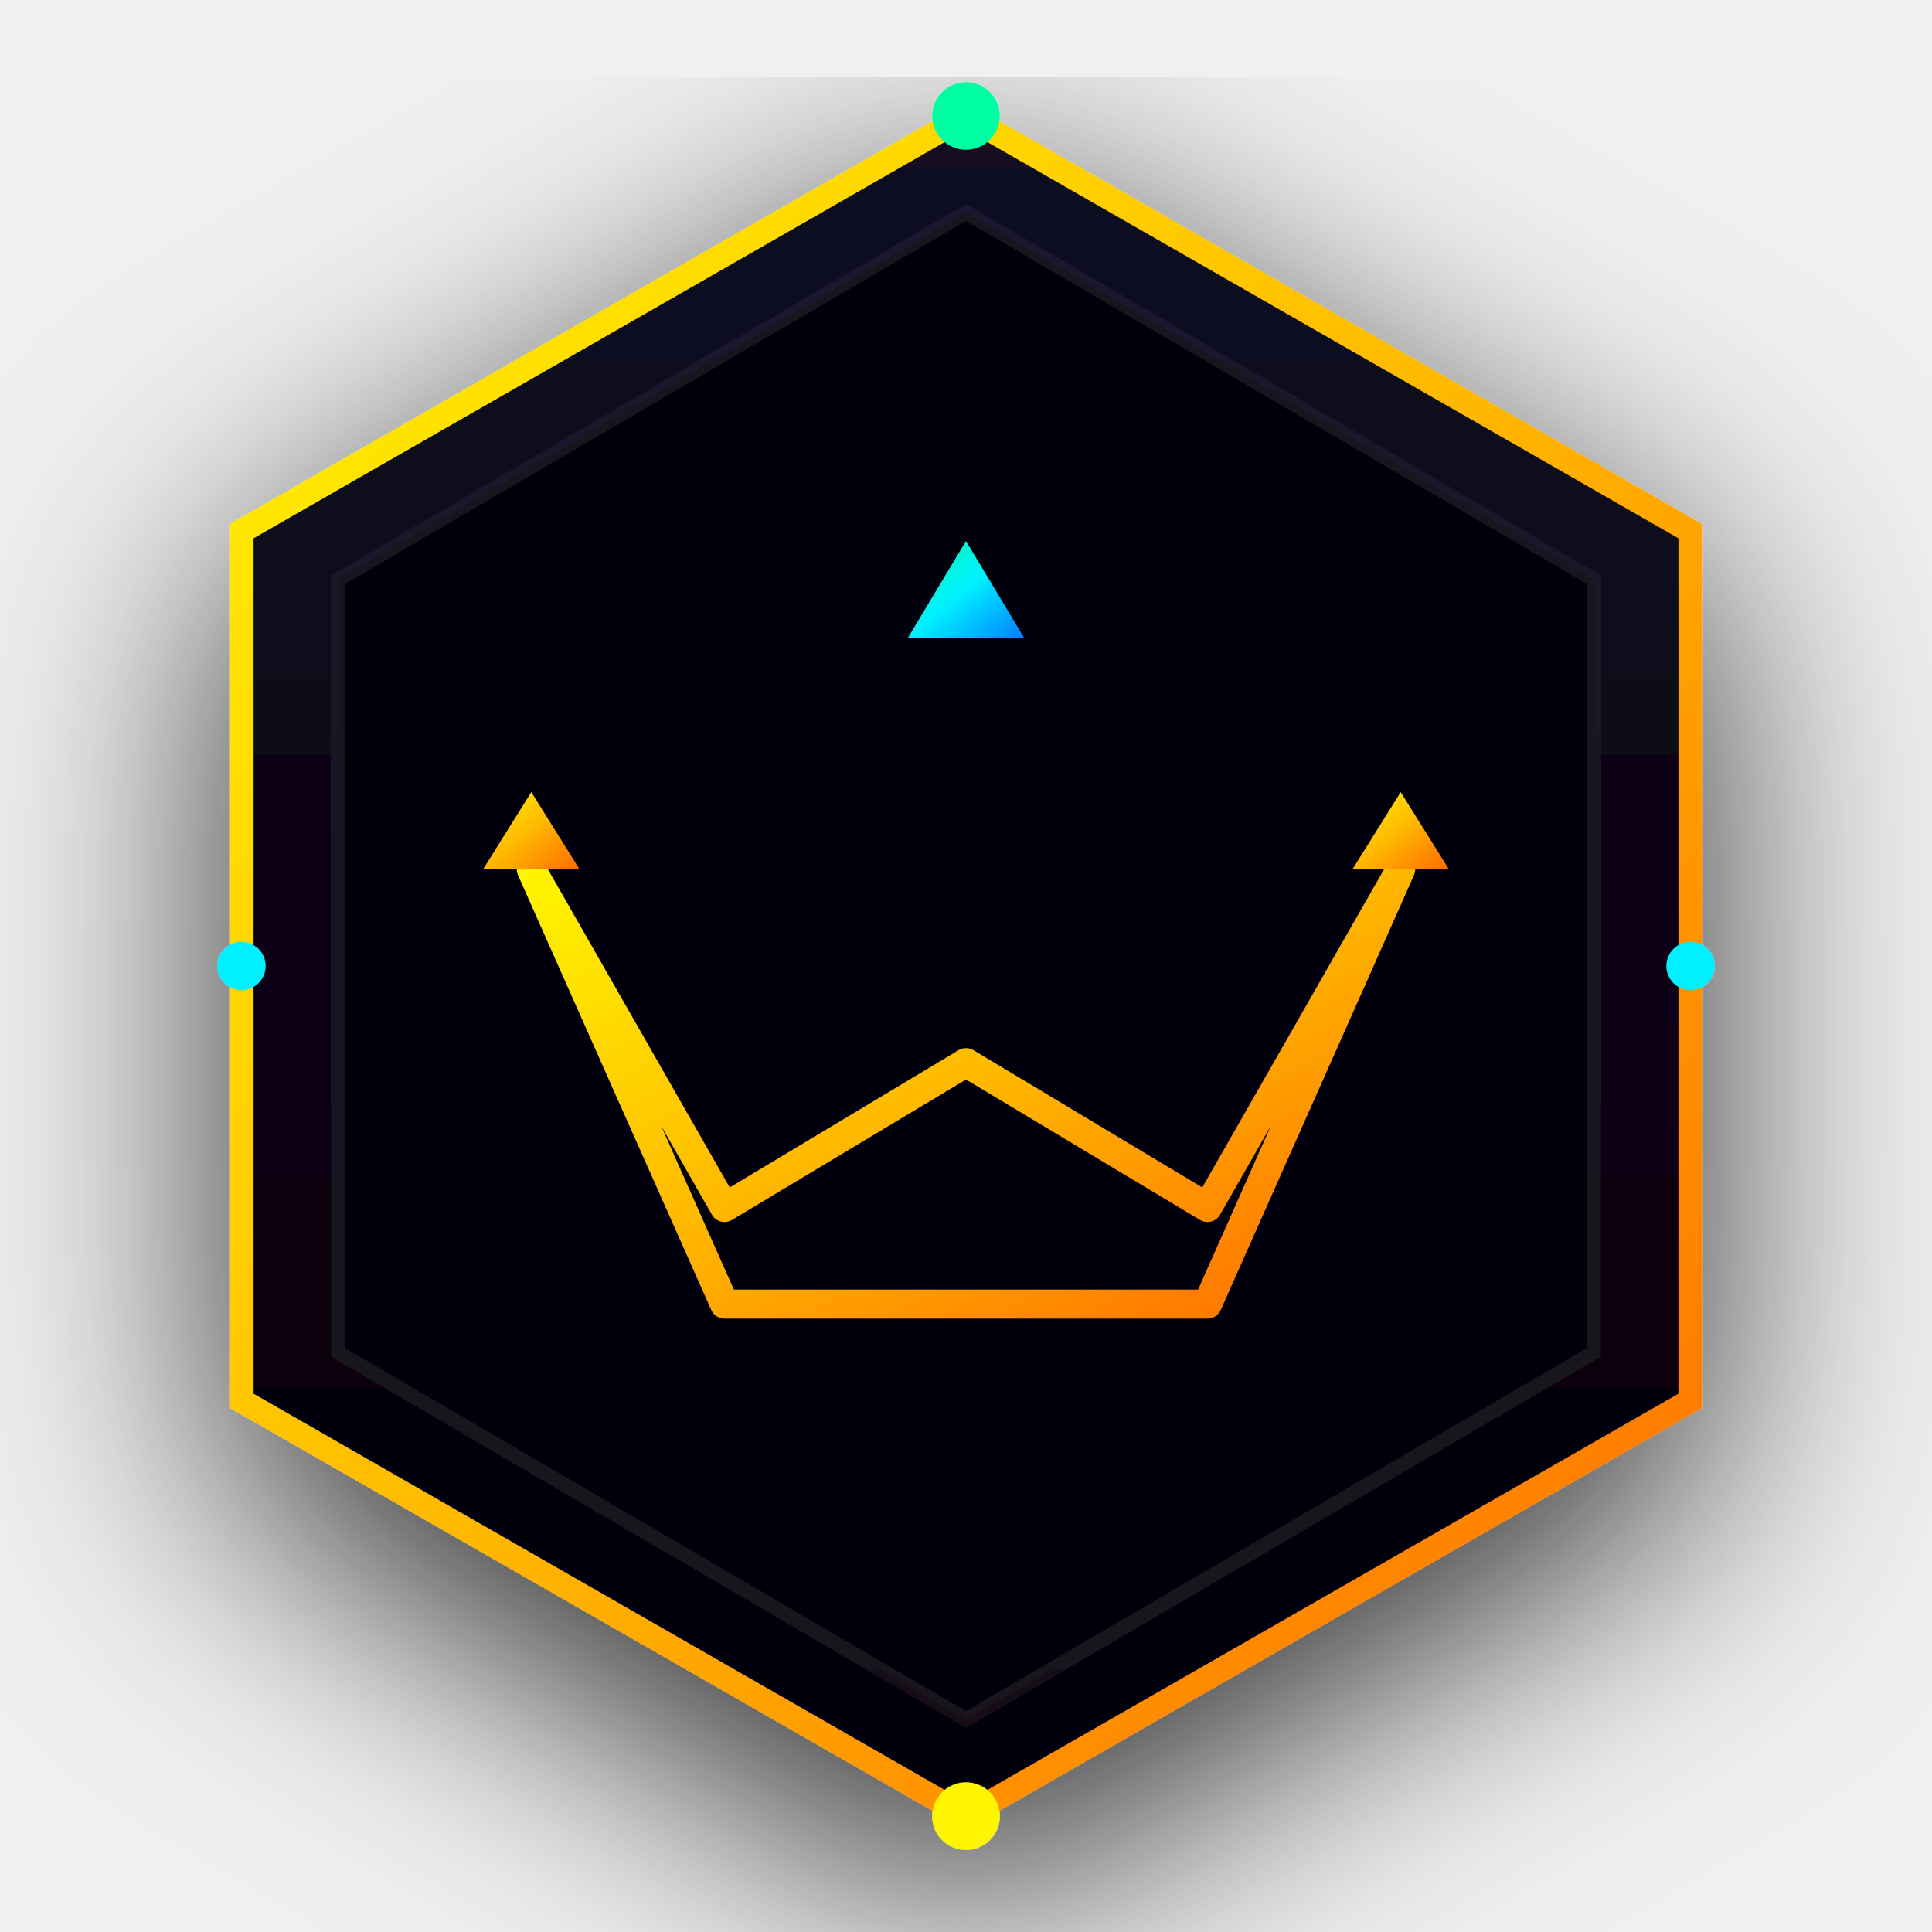
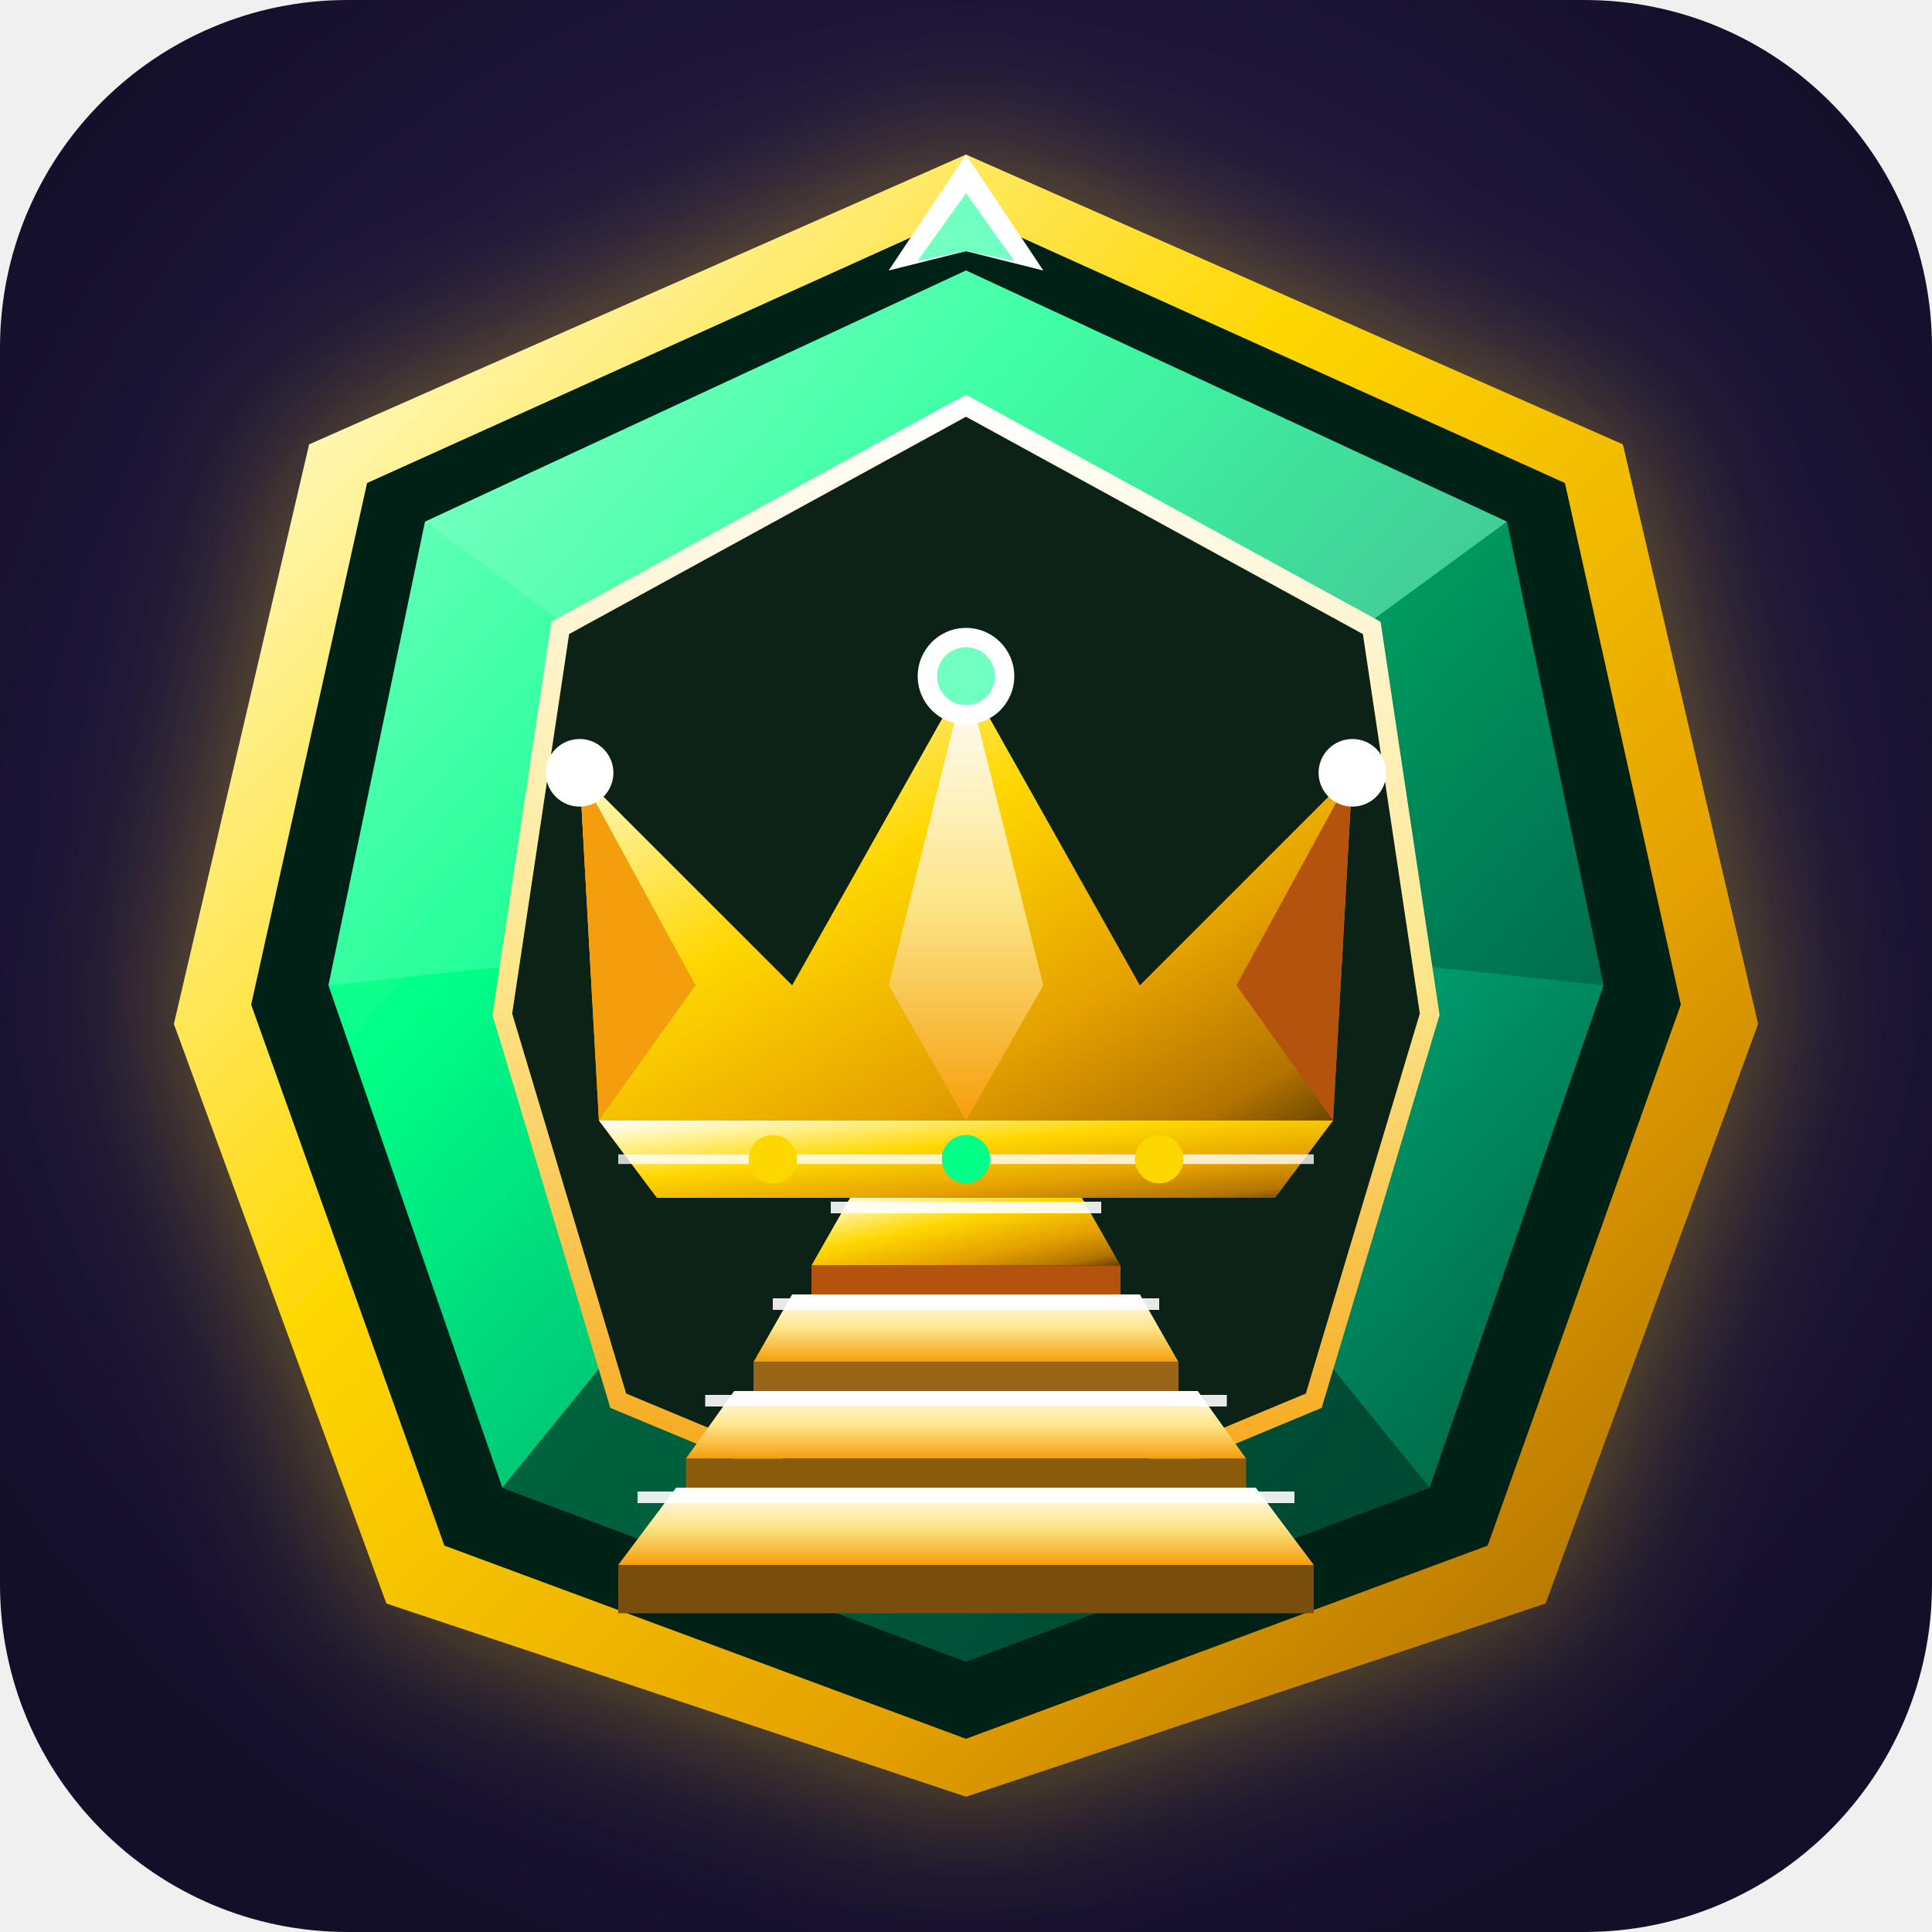
<svg xmlns="http://www.w3.org/2000/svg" viewBox="0 0 200 200" width="100%" height="100%">
  <defs>
-     <linearGradient id="c-gold" x1="0%" y1="0%" x2="100%" y2="100%">
-       <stop offset="0%" stop-color="#FFF500" />
-       <stop offset="50%" stop-color="#FFB800" />
-       <stop offset="100%" stop-color="#FF6B00" />
+     <radialGradient id="mk-soft-bg" cx="50%" cy="45%" r="60%">
+       <stop offset="0%" stop-color="#3b2d66" />
+       <stop offset="50%" stop-color="#241b44" />
+       <stop offset="100%" stop-color="#140f29" />
+     </radialGradient>
+     <linearGradient id="mk-gold-shine" x1="0%" y1="0%" x2="100%" y2="100%">
+       <stop offset="0%" stop-color="#FFFFFF" />
+       <stop offset="15%" stop-color="#FFF4A3" />
+       <stop offset="40%" stop-color="#FFD700" />
+       <stop offset="70%" stop-color="#E5A100" />
+       <stop offset="90%" stop-color="#B37400" />
+       <stop offset="100%" stop-color="#664000" />
    </linearGradient>
-     <linearGradient id="c-neon" x1="0%" y1="0%" x2="100%" y2="100%">
-       <stop offset="0%" stop-color="#00FFA3" />
-       <stop offset="50%" stop-color="#00F0FF" />
-       <stop offset="100%" stop-color="#0080FF" />
+     <linearGradient id="mk-gold-top" x1="0%" y1="100%" x2="0%" y2="0%">
+       <stop offset="0%" stop-color="#F59E0B" />
+       <stop offset="50%" stop-color="#FDE68A" />
+       <stop offset="100%" stop-color="#FFFFFF" />
    </linearGradient>
-     <linearGradient id="c-dark" x1="0%" y1="0%" x2="0%" y2="100%">
-       <stop offset="0%" stop-color="#120B24" />
-       <stop offset="50%" stop-color="#090514" />
-       <stop offset="100%" stop-color="#04020A" />
+     <linearGradient id="mk-emerald-vibrant" x1="0%" y1="0%" x2="100%" y2="100%">
+       <stop offset="0%" stop-color="#72FFC2" />
+       <stop offset="30%" stop-color="#00FF87" />
+       <stop offset="70%" stop-color="#059669" />
+       <stop offset="100%" stop-color="#024D34" />
    </linearGradient>
-     <filter id="c-glow" x="-20%" y="-20%" width="140%" height="140%">
-       <feDropShadow dx="0" dy="0" stdDeviation="6" flood-color="#00FFA3" flood-opacity="0.6" />
-       <feDropShadow dx="0" dy="8" stdDeviation="14" flood-color="#000000" flood-opacity="0.8" />
+     <radialGradient id="mk-emerald-glow" cx="50%" cy="50%" r="50%">
+       <stop offset="0%" stop-color="#00FF87" stop-opacity="0.8" />
+       <stop offset="100%" stop-color="#00FF87" stop-opacity="0" />
+     </radialGradient>
+     <filter id="mk-3d-shadow" x="-30%" y="-30%" width="160%" height="160%">
+       <feDropShadow dx="0" dy="10" stdDeviation="12" flood-color="#000000" flood-opacity="0.6" />
+       <feDropShadow dx="0" dy="0" stdDeviation="8" flood-color="#FFD700" flood-opacity="0.4" />
    </filter>
  </defs>
-   <g filter="url(#c-glow)">
-     <polygon points="100,12 175,55 175,145 100,188 25,145 25,55" fill="url(#c-dark)" stroke="url(#c-gold)" stroke-width="2.5" />
-     <polygon points="100,22 165,60 165,140 100,178 35,140 35,60" fill="#06030E" stroke="rgba(255,255,255,0.06)" stroke-width="1.5" />
-     <line x1="100" y1="22" x2="100" y2="178" stroke="url(#c-neon)" stroke-width="1" opacity="0.3" />
-     <line x1="35" y1="100" x2="165" y2="100" stroke="url(#c-neon)" stroke-width="1" opacity="0.2" />
-     <path d="M55 90 L75 125 L100 110 L125 125 L145 90 L125 135 L75 135 Z" fill="none" stroke="url(#c-gold)" stroke-width="3" stroke-linejoin="round" />
-     <line x1="100" y1="65" x2="100" y2="110" stroke="url(#c-gold)" stroke-width="3" stroke-linecap="round" />
-     <polygon points="100,56 106,66 94,66" fill="url(#c-neon)" />
-     <polygon points="55,82 60,90 50,90" fill="url(#c-gold)" />
-     <polygon points="145,82 150,90 140,90" fill="url(#c-gold)" />
-     <line x1="72" y1="144" x2="128" y2="144" stroke="url(#c-neon)" stroke-width="3.5" stroke-linecap="round" />
-     <line x1="78" y1="154" x2="122" y2="154" stroke="url(#c-neon)" stroke-width="3.5" stroke-linecap="round" />
-     <line x1="84" y1="164" x2="116" y2="164" stroke="url(#c-neon)" stroke-width="3.5" stroke-linecap="round" />
-     <circle cx="100" cy="12" r="3.5" fill="#00FFA3" />
-     <circle cx="100" cy="188" r="3.5" fill="#FFF500" />
-     <circle cx="25" cy="100" r="2.5" fill="#00F0FF" />
-     <circle cx="175" cy="100" r="2.5" fill="#00F0FF" />
+   <rect width="200" height="200" rx="36" fill="url(#mk-soft-bg)" />
+   <circle cx="100" cy="95" r="70" fill="url(#mk-emerald-glow)" opacity="0.35" />
+   <g filter="url(#mk-3d-shadow)">
+     <polygon points="100,16 168,46 182,106 160,166 100,186 40,166 18,106 32,46" fill="url(#mk-gold-shine)" />
+     <polygon points="100,22 162,50 174,104 154,160 100,180 46,160 26,104 38,50" fill="#062419" />
+     <polygon points="100,28 156,54 166,102 148,154 100,172 52,154 34,102 44,54" fill="url(#mk-emerald-vibrant)" />
+     <polygon points="100,28 156,54 100,95 44,54" fill="#FFFFFF" opacity="0.25" />
+     <polygon points="44,54 100,95 34,102" fill="#FFFFFF" opacity="0.15" />
+     <polygon points="156,54 100,95 166,102" fill="#000000" opacity="0.2" />
+     <polygon points="100,95 148,154 100,172 52,154" fill="#023825" opacity="0.7" />
+     <polygon points="100,42 142,65 148,105 136,145 100,160 64,145 52,105 58,65" fill="#072017" stroke="url(#mk-gold-top)" stroke-width="2" />
+     <g transform="translate(0, -2)">
+       <path d="M62 118 L138 118 L132 126 L68 126 Z" fill="url(#mk-gold-shine)" />
+       <line x1="64" y1="122" x2="136" y2="122" stroke="#FFFFFF" stroke-width="1" opacity="0.8" />
+       <polygon points="62,118 60,82 82,104 100,72 118,104 140,82 138,118" fill="url(#mk-gold-shine)" />
+       <polygon points="100,72 108,104 100,118 92,104" fill="url(#mk-gold-top)" />
+       <polygon points="60,82 72,104 62,118" fill="#F59E0B" />
+       <polygon points="140,82 128,104 138,118" fill="#B45309" />
+       <circle cx="100" cy="72" r="5" fill="#FFFFFF" />
+       <circle cx="100" cy="72" r="3" fill="#72FFC2" />
+       <circle cx="60" cy="82" r="3.5" fill="#FFFFFF" />
+       <circle cx="140" cy="82" r="3.5" fill="#FFFFFF" />
+       <circle cx="100" cy="122" r="2.5" fill="#00FF87" />
+       <circle cx="80" cy="122" r="2.5" fill="#FFD700" />
+       <circle cx="120" cy="122" r="2.5" fill="#FFD700" />
+     </g>
+     <g transform="translate(0, 10)">
+       <polygon points="70,144 130,144 136,152 64,152" fill="url(#mk-gold-top)" />
+       <polygon points="64,152 136,152 136,157 64,157" fill="#784E0C" />
+       <line x1="66" y1="145" x2="134" y2="145" stroke="#FFFFFF" stroke-width="1.2" opacity="0.9" />
+       <polygon points="76,134 124,134 129,141 71,141" fill="url(#mk-gold-top)" />
+       <polygon points="71,141 129,141 129,144 71,144" fill="#8A5A0F" />
+       <line x1="73" y1="135" x2="127" y2="135" stroke="#FFFFFF" stroke-width="1.2" opacity="0.9" />
+       <polygon points="82,124 118,124 122,131 78,131" fill="url(#mk-gold-top)" />
+       <polygon points="78,131 122,131 122,134 78,134" fill="#996515" />
+       <line x1="80" y1="125" x2="120" y2="125" stroke="#FFFFFF" stroke-width="1.2" opacity="0.9" />
+       <polygon points="88,114 112,114 116,121 84,121" fill="url(#mk-gold-shine)" />
+       <polygon points="84,121 116,121 116,124 84,124" fill="#B45309" />
+       <line x1="86" y1="115" x2="114" y2="115" stroke="#FFFFFF" stroke-width="1.2" opacity="0.9" />
+     </g>
+     <polygon points="100,16 108,28 100,26 92,28" fill="#FFFFFF" />
+     <polygon points="100,20 105,27 100,26 95,27" fill="#72FFC2" />
  </g>
</svg>
